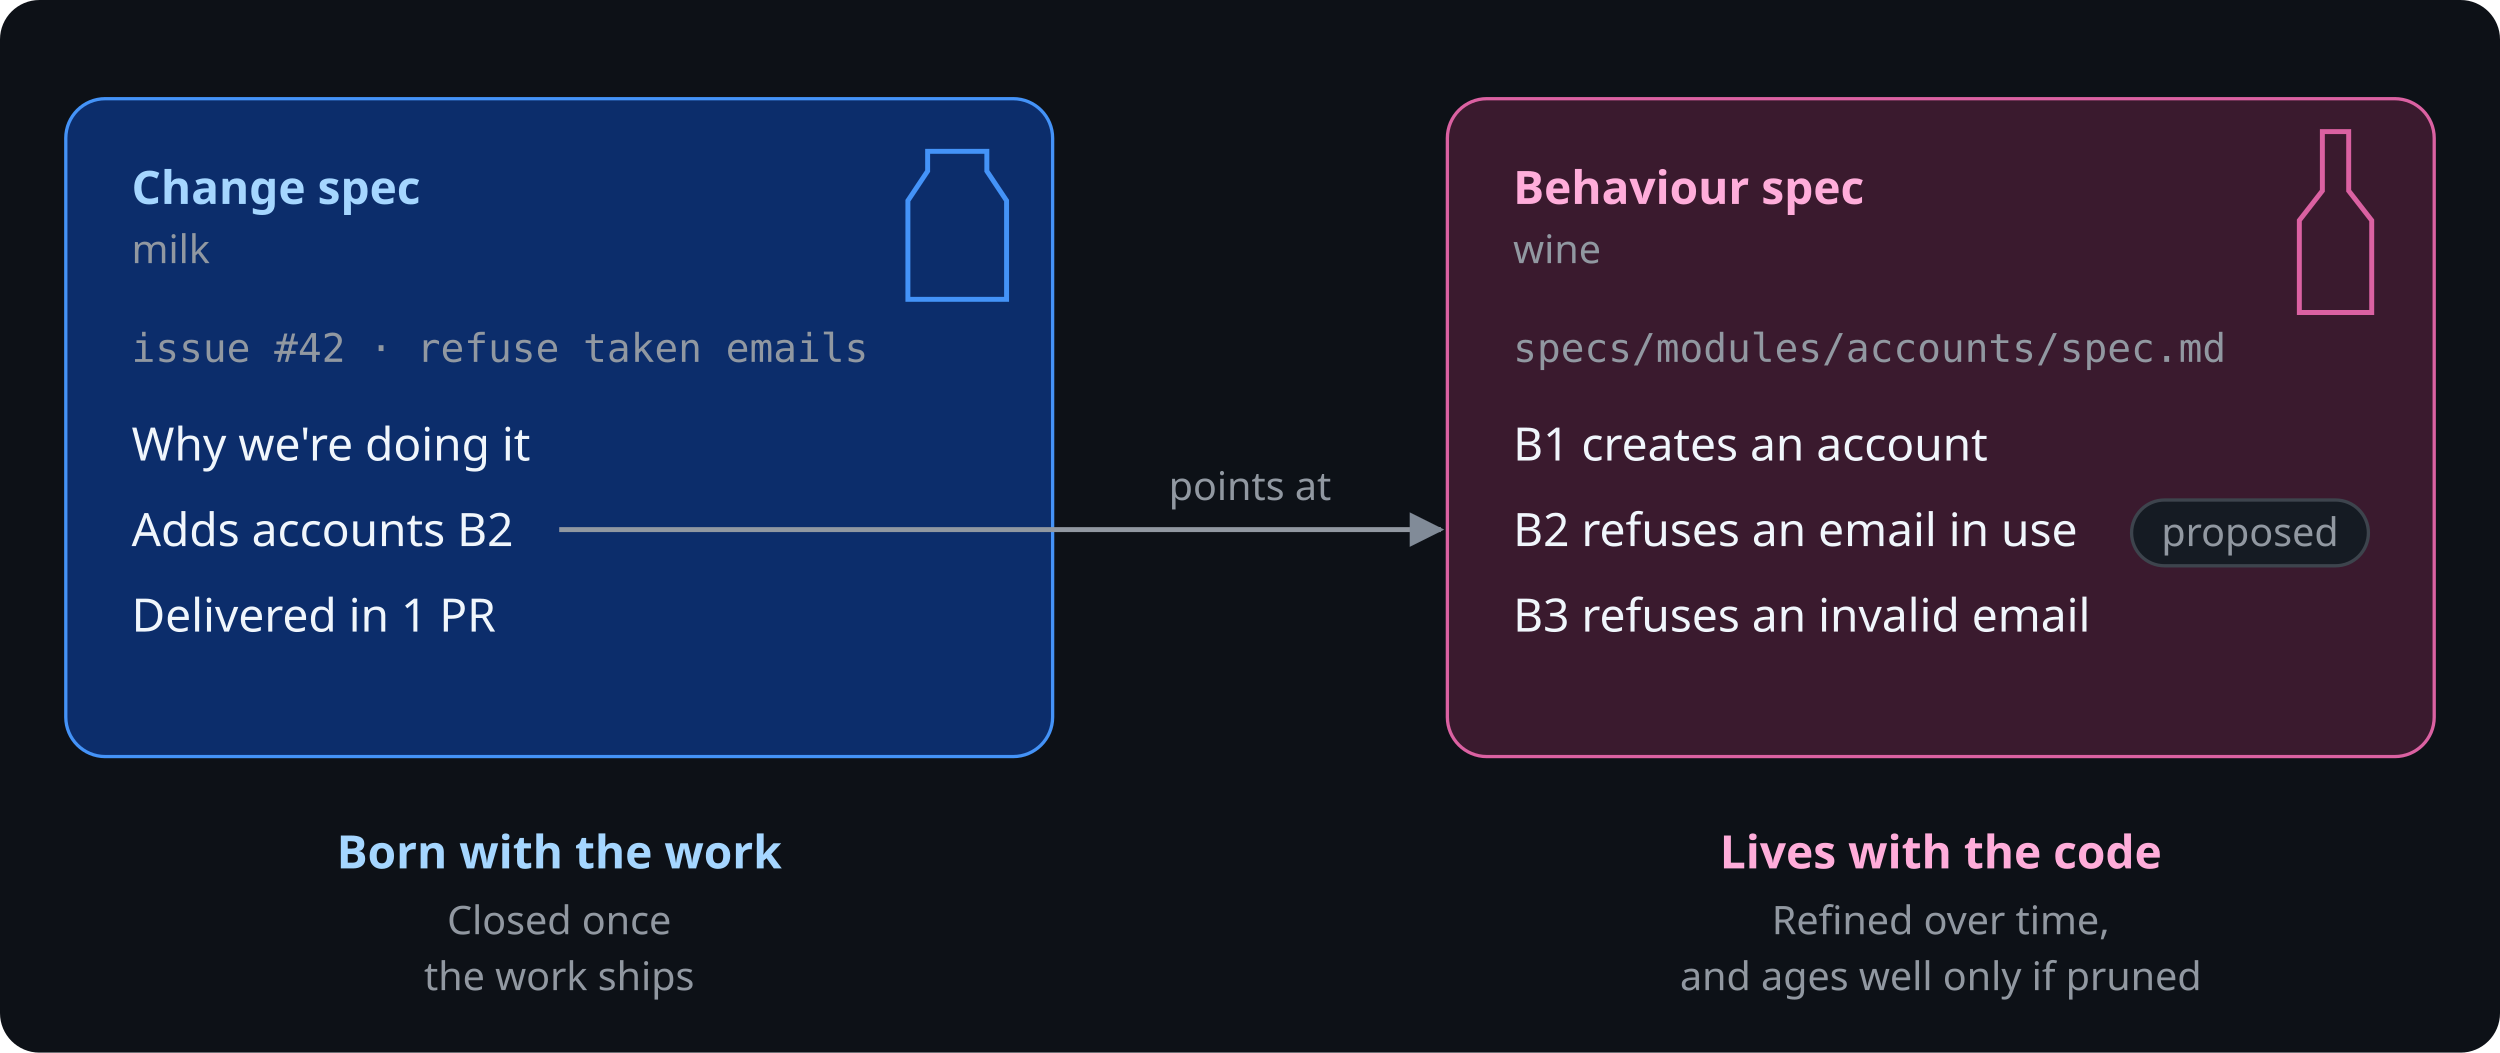
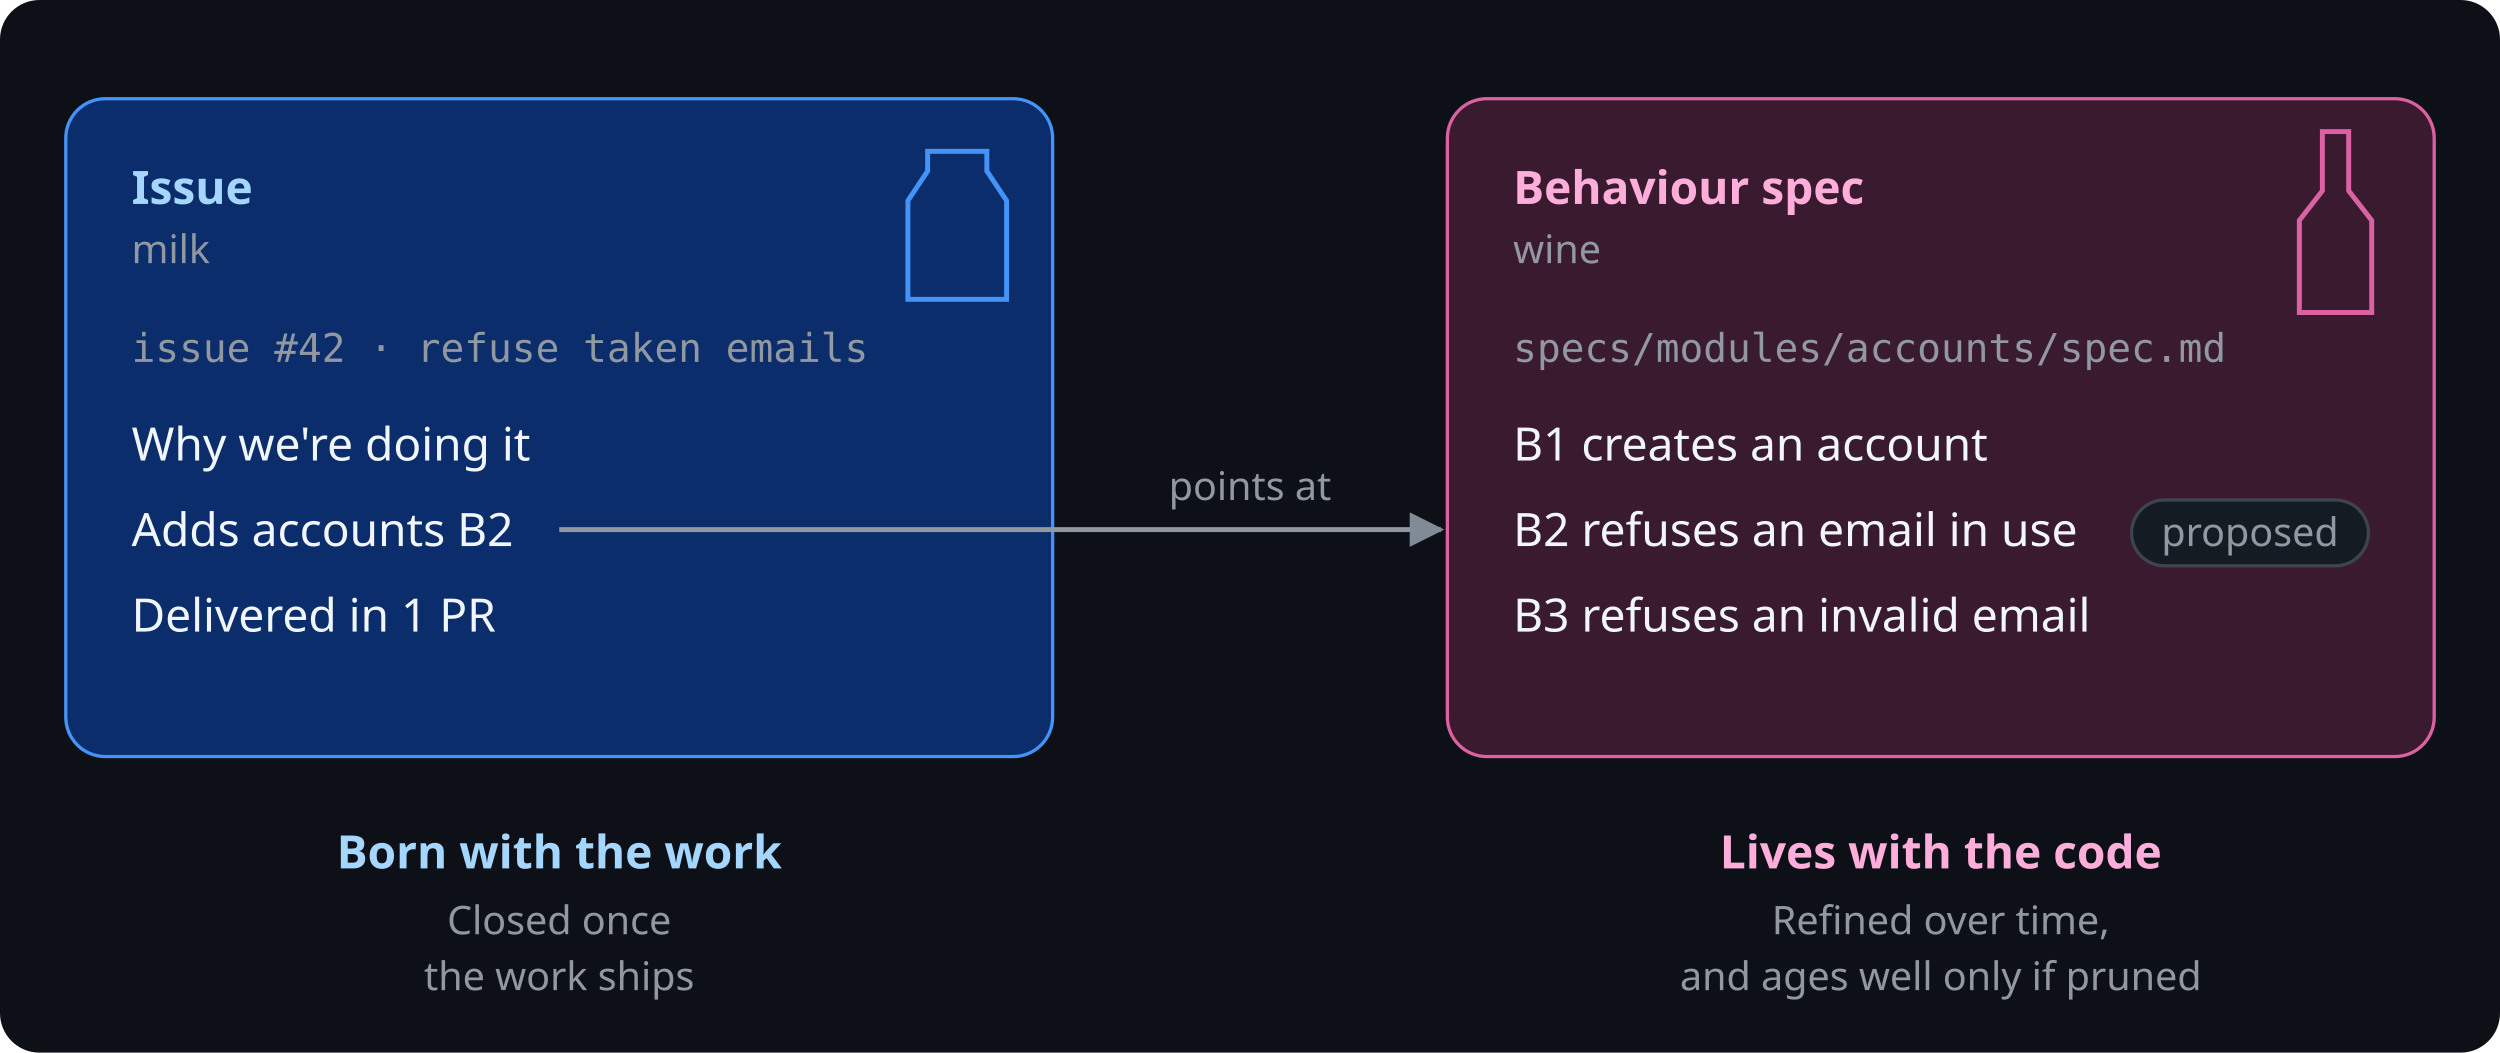
<svg xmlns="http://www.w3.org/2000/svg" viewBox="0 0 760 320" role="img" aria-labelledby="t d">
  <rect x="0.0" y="0.0" width="760.0" height="320.0" rx="12" fill="#0d1117" />
  <defs>
    <marker id="a" viewBox="0 0 10 10" refX="9" refY="5" markerWidth="7" markerHeight="7" orient="auto-start-reverse">
      <path d="M0 0L10 5L0 10z" fill="#818b98" />
    </marker>
  </defs>
  <rect x="20" y="30" width="300" height="200" rx="12" fill="#0c2d6b" stroke="#4493f8" />
  <path d="M282 46h18v6l6 9v30h-30v-30l6-9z" stroke-width="1.5" fill="#0c2d6b" stroke="#4493f8" />
-   <text x="40" y="62" font-family="-apple-system,BlinkMacSystemFont,&quot;Segoe UI&quot;,&quot;Noto Sans&quot;,Helvetica,Arial,sans-serif" font-size="14px" fill="#a5d6ff" font-weight="600">Change spec</text>
+   <text x="40" y="62" font-family="-apple-system,BlinkMacSystemFont,&quot;Segoe UI&quot;,&quot;Noto Sans&quot;,Helvetica,Arial,sans-serif" font-size="14px" fill="#a5d6ff" font-weight="600">Issue</text>
  <text x="40" y="80" font-family="-apple-system,BlinkMacSystemFont,&quot;Segoe UI&quot;,&quot;Noto Sans&quot;,Helvetica,Arial,sans-serif" font-size="12px" fill="#9198a1">milk</text>
  <text x="40" y="110" font-family="ui-monospace,SFMono-Regular,Menlo,Consolas,monospace" font-size="12px" fill="#9198a1">issue #42 · refuse taken emails</text>
  <text x="40" y="140" font-family="-apple-system,BlinkMacSystemFont,&quot;Segoe UI&quot;,&quot;Noto Sans&quot;,Helvetica,Arial,sans-serif" font-size="14px" fill="#f0f6fc">Why we're doing it</text>
  <text x="40" y="166" font-family="-apple-system,BlinkMacSystemFont,&quot;Segoe UI&quot;,&quot;Noto Sans&quot;,Helvetica,Arial,sans-serif" font-size="14px" fill="#f0f6fc">Adds accounts B2</text>
  <text x="40" y="192" font-family="-apple-system,BlinkMacSystemFont,&quot;Segoe UI&quot;,&quot;Noto Sans&quot;,Helvetica,Arial,sans-serif" font-size="14px" fill="#f0f6fc">Delivered in 1 PR</text>
  <rect x="440" y="30" width="300" height="200" rx="12" fill="#3a1a2e" stroke="#db61a2" />
  <path d="M706 40h8v18l7 9v28h-22v-28l7-9z" stroke-width="1.5" fill="#3a1a2e" stroke="#db61a2" />
  <text x="460" y="62" font-family="-apple-system,BlinkMacSystemFont,&quot;Segoe UI&quot;,&quot;Noto Sans&quot;,Helvetica,Arial,sans-serif" font-size="14px" fill="#ffadda" font-weight="600">Behaviour spec</text>
  <text x="460" y="80" font-family="-apple-system,BlinkMacSystemFont,&quot;Segoe UI&quot;,&quot;Noto Sans&quot;,Helvetica,Arial,sans-serif" font-size="12px" fill="#9198a1">wine</text>
  <text x="460" y="110" font-family="ui-monospace,SFMono-Regular,Menlo,Consolas,monospace" font-size="12px" fill="#9198a1">specs/modules/accounts/spec.md</text>
  <text x="460" y="140" font-family="-apple-system,BlinkMacSystemFont,&quot;Segoe UI&quot;,&quot;Noto Sans&quot;,Helvetica,Arial,sans-serif" font-size="14px" fill="#f0f6fc">B1  creates an account</text>
  <text x="460" y="166" font-family="-apple-system,BlinkMacSystemFont,&quot;Segoe UI&quot;,&quot;Noto Sans&quot;,Helvetica,Arial,sans-serif" font-size="14px" fill="#f0f6fc">B2  refuses an email in use</text>
  <rect x="648" y="152" width="72" height="20" rx="10" fill="#151b23" stroke="#3d444d" />
  <text x="684" y="166" text-anchor="middle" font-family="-apple-system,BlinkMacSystemFont,&quot;Segoe UI&quot;,&quot;Noto Sans&quot;,Helvetica,Arial,sans-serif" font-size="12px" fill="#9198a1">proposed</text>
  <text x="460" y="192" font-family="-apple-system,BlinkMacSystemFont,&quot;Segoe UI&quot;,&quot;Noto Sans&quot;,Helvetica,Arial,sans-serif" font-size="14px" fill="#f0f6fc">B3  refuses an invalid email</text>
  <path d="M170 161H438" marker-end="url(#a)" stroke="#9198a1" stroke-width="1.5" fill="none" />
  <text x="380" y="152" text-anchor="middle" font-family="-apple-system,BlinkMacSystemFont,&quot;Segoe UI&quot;,&quot;Noto Sans&quot;,Helvetica,Arial,sans-serif" font-size="12px" fill="#9198a1">points at</text>
  <text x="170" y="264" text-anchor="middle" font-family="-apple-system,BlinkMacSystemFont,&quot;Segoe UI&quot;,&quot;Noto Sans&quot;,Helvetica,Arial,sans-serif" font-size="14px" fill="#a5d6ff" font-weight="600">Born with the work</text>
  <text x="170" y="284" text-anchor="middle" font-family="-apple-system,BlinkMacSystemFont,&quot;Segoe UI&quot;,&quot;Noto Sans&quot;,Helvetica,Arial,sans-serif" font-size="12px" fill="#9198a1">Closed once</text>
  <text x="170" y="301" text-anchor="middle" font-family="-apple-system,BlinkMacSystemFont,&quot;Segoe UI&quot;,&quot;Noto Sans&quot;,Helvetica,Arial,sans-serif" font-size="12px" fill="#9198a1">the work ships</text>
  <text x="590" y="264" text-anchor="middle" font-family="-apple-system,BlinkMacSystemFont,&quot;Segoe UI&quot;,&quot;Noto Sans&quot;,Helvetica,Arial,sans-serif" font-size="14px" fill="#ffadda" font-weight="600">Lives with the code</text>
  <text x="590" y="284" text-anchor="middle" font-family="-apple-system,BlinkMacSystemFont,&quot;Segoe UI&quot;,&quot;Noto Sans&quot;,Helvetica,Arial,sans-serif" font-size="12px" fill="#9198a1">Refined over time,</text>
  <text x="590" y="301" text-anchor="middle" font-family="-apple-system,BlinkMacSystemFont,&quot;Segoe UI&quot;,&quot;Noto Sans&quot;,Helvetica,Arial,sans-serif" font-size="12px" fill="#9198a1">and ages well only if pruned</text>
</svg>
